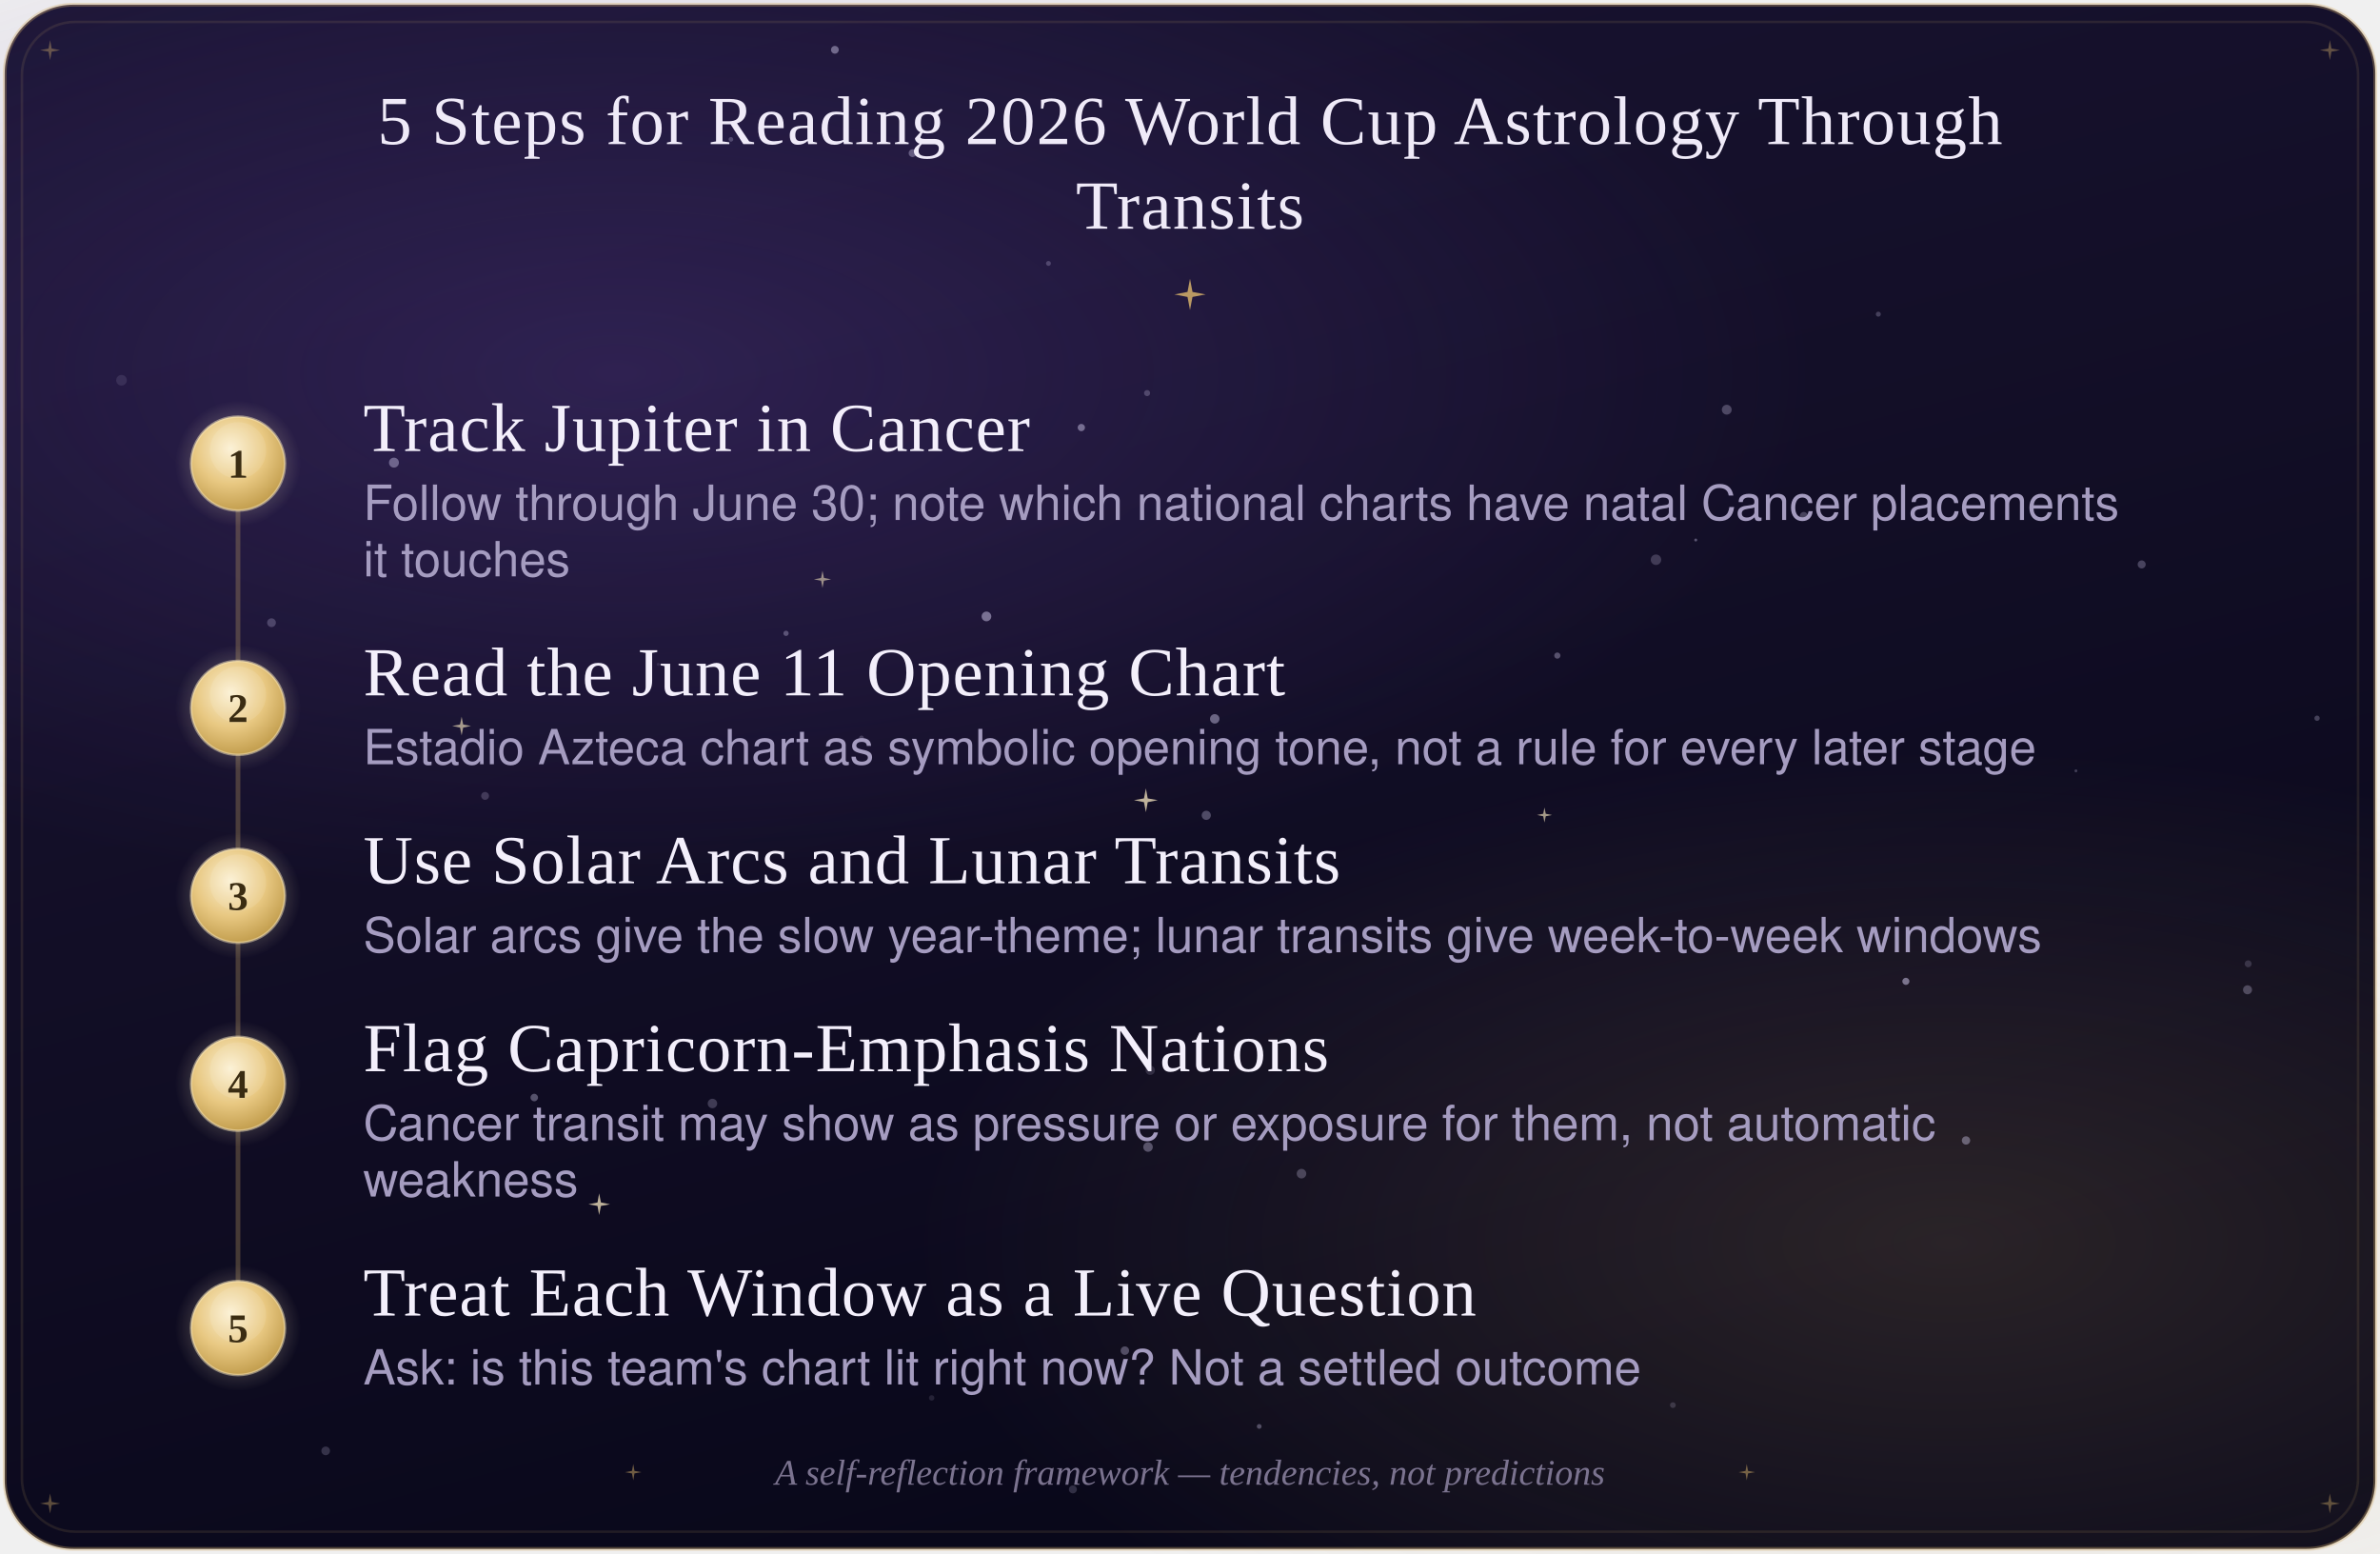
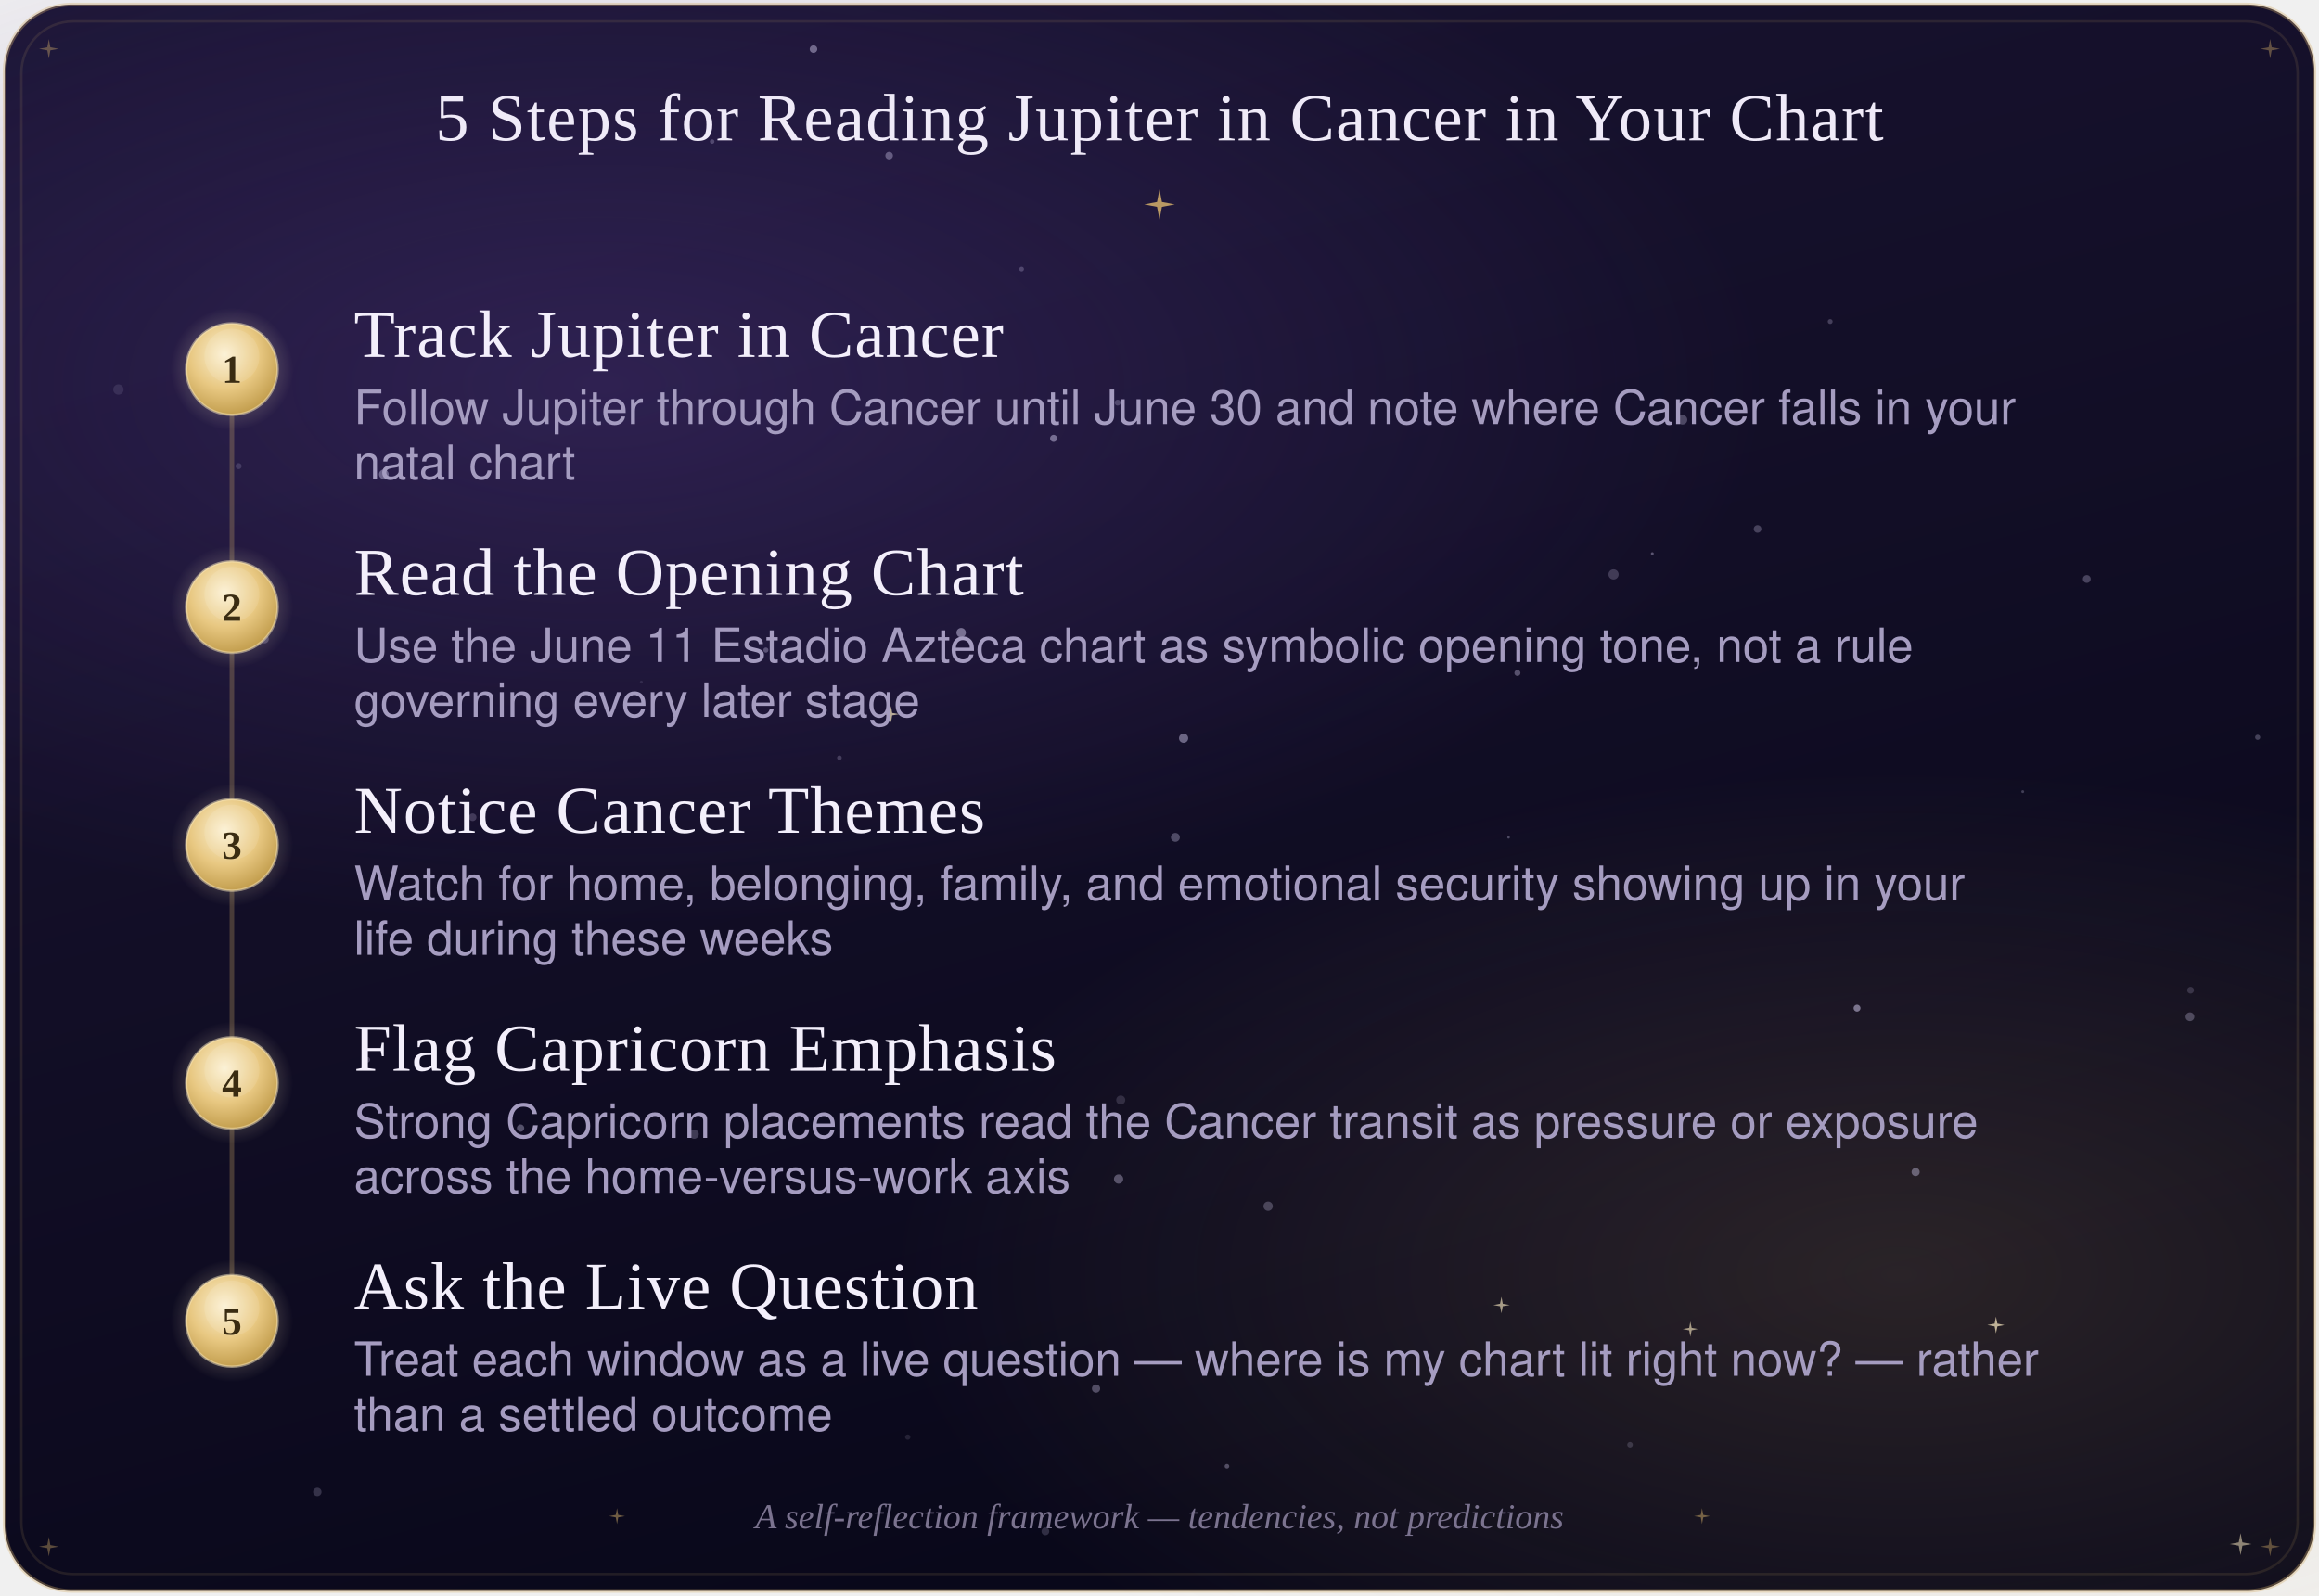
- <svg xmlns="http://www.w3.org/2000/svg" viewBox="0 0 760 496" role="img" aria-label="5 Steps for Reading 2026 World Cup Astrology Through Transits">
+ <svg xmlns="http://www.w3.org/2000/svg" viewBox="0 0 760 523" role="img" aria-label="5 Steps for Reading Jupiter in Cancer in Your Chart">
  <defs>
    <linearGradient id="worldcup2026astrologyprediction0en-panel" x1="0" y1="0" x2="0.4" y2="1">
      <stop offset="0" stop-color="#1a1433" />
      <stop offset="0.55" stop-color="#120e26" />
      <stop offset="1" stop-color="#09081a" />
    </linearGradient>
    <radialGradient id="worldcup2026astrologyprediction0en-foil" cx="0.42" cy="0.34" r="0.75">
      <stop offset="0" stop-color="#fbf0d2" />
      <stop offset="0.5" stop-color="#e8c882" />
      <stop offset="1" stop-color="#b8923f" />
    </radialGradient>
    <radialGradient id="worldcup2026astrologyprediction0en-glow" cx="0.5" cy="0.5" r="0.5">
      <stop offset="0" stop-color="#f6e6bf" />
      <stop offset="1" stop-color="#f6e6bf" stop-opacity="0" />
    </radialGradient>
    <radialGradient id="worldcup2026astrologyprediction0en-neb1" cx="0.5" cy="0.5" r="0.5">
      <stop offset="0" stop-color="#6f4bb0" stop-opacity="0.28" />
      <stop offset="1" stop-color="#6f4bb0" stop-opacity="0" />
    </radialGradient>
    <radialGradient id="worldcup2026astrologyprediction0en-neb2" cx="0.5" cy="0.5" r="0.5">
      <stop offset="0" stop-color="#d4af6a" stop-opacity="0.16" />
      <stop offset="1" stop-color="#d4af6a" stop-opacity="0" />
    </radialGradient>
    <linearGradient id="worldcup2026astrologyprediction0en-rule" x1="0" y1="0" x2="1" y2="0">
      <stop offset="0" stop-color="#d4af6a" stop-opacity="0" />
      <stop offset="0.5" stop-color="#d4af6a" stop-opacity="0.6" />
      <stop offset="1" stop-color="#d4af6a" stop-opacity="0" />
    </linearGradient>
  </defs>
-   <rect x="1.5" y="1.5" width="757" height="493" rx="22" fill="url(#worldcup2026astrologyprediction0en-panel)" />
-   <ellipse cx="198" cy="119" rx="380" ry="169" fill="url(#worldcup2026astrologyprediction0en-neb1)" />
-   <ellipse cx="623" cy="397" rx="334" ry="159" fill="url(#worldcup2026astrologyprediction0en-neb2)" />
-   <circle cx="170.6" cy="350.4" r="1.20" fill="#cfc8ea" opacity="0.37" />
-   <circle cx="551.4" cy="130.8" r="1.57" fill="#cfc8ea" opacity="0.30" />
-   <circle cx="627.8" cy="364.1" r="1.33" fill="#cfc8ea" opacity="0.41" />
-   <circle cx="120.4" cy="329.2" r="0.91" fill="#cfc8ea" opacity="0.28" />
-   <circle cx="717.9" cy="307.7" r="1.11" fill="#cfc8ea" opacity="0.19" />
-   <circle cx="275.1" cy="235.6" r="0.76" fill="#cfc8ea" opacity="0.24" />
-   <circle cx="739.9" cy="229.3" r="0.85" fill="#cfc8ea" opacity="0.28" />
-   <circle cx="266.6" cy="15.9" r="1.24" fill="#cfc8ea" opacity="0.46" />
-   <circle cx="342.6" cy="475.5" r="1.27" fill="#cfc8ea" opacity="0.20" />
-   <circle cx="86.7" cy="198.8" r="1.40" fill="#cfc8ea" opacity="0.26" />
-   <circle cx="385.2" cy="260.3" r="1.46" fill="#cfc8ea" opacity="0.33" />
-   <circle cx="251.0" cy="202.2" r="0.84" fill="#cfc8ea" opacity="0.34" />
-   <circle cx="78.2" cy="145.2" r="0.99" fill="#cfc8ea" opacity="0.18" />
-   <circle cx="227.5" cy="352.3" r="1.51" fill="#cfc8ea" opacity="0.25" />
-   <circle cx="297.5" cy="446.3" r="0.87" fill="#cfc8ea" opacity="0.13" />
-   <circle cx="402.1" cy="455.4" r="0.76" fill="#cfc8ea" opacity="0.34" />
-   <circle cx="608.6" cy="313.3" r="1.13" fill="#cfc8ea" opacity="0.53" />
-   <circle cx="541.5" cy="172.4" r="0.47" fill="#cfc8ea" opacity="0.38" />
-   <circle cx="233.4" cy="44.5" r="0.74" fill="#cfc8ea" opacity="0.27" />
-   <circle cx="104.0" cy="463.2" r="1.38" fill="#cfc8ea" opacity="0.21" />
-   <circle cx="291.4" cy="48.9" r="1.24" fill="#cfc8ea" opacity="0.38" />
-   <circle cx="366.6" cy="366.2" r="1.52" fill="#cfc8ea" opacity="0.36" />
-   <circle cx="717.7" cy="316.0" r="1.44" fill="#cfc8ea" opacity="0.30" />
-   <circle cx="125.8" cy="147.7" r="1.59" fill="#cfc8ea" opacity="0.42" />
-   <circle cx="662.9" cy="246.1" r="0.47" fill="#cfc8ea" opacity="0.26" />
-   <circle cx="154.9" cy="254.1" r="1.25" fill="#cfc8ea" opacity="0.23" />
-   <circle cx="683.9" cy="180.2" r="1.28" fill="#cfc8ea" opacity="0.29" />
-   <circle cx="38.8" cy="121.4" r="1.70" fill="#cfc8ea" opacity="0.12" />
-   <circle cx="345.3" cy="136.5" r="1.16" fill="#cfc8ea" opacity="0.48" />
-   <circle cx="599.8" cy="100.3" r="0.80" fill="#cfc8ea" opacity="0.26" />
-   <circle cx="359.2" cy="431.2" r="1.35" fill="#cfc8ea" opacity="0.34" />
-   <circle cx="576.0" cy="164.7" r="1.25" fill="#cfc8ea" opacity="0.28" />
-   <circle cx="415.6" cy="374.7" r="1.53" fill="#cfc8ea" opacity="0.28" />
-   <circle cx="387.9" cy="229.5" r="1.51" fill="#cfc8ea" opacity="0.46" />
-   <circle cx="528.8" cy="178.7" r="1.67" fill="#cfc8ea" opacity="0.24" />
-   <circle cx="366.3" cy="125.5" r="0.97" fill="#cfc8ea" opacity="0.27" />
-   <circle cx="315.0" cy="196.8" r="1.55" fill="#cfc8ea" opacity="0.51" />
-   <circle cx="497.3" cy="209.3" r="0.99" fill="#cfc8ea" opacity="0.36" />
-   <circle cx="534.2" cy="448.6" r="0.92" fill="#cfc8ea" opacity="0.19" />
-   <circle cx="210.2" cy="212.1" r="0.49" fill="#cfc8ea" opacity="0.12" />
-   <circle cx="367.3" cy="341.7" r="1.48" fill="#cfc8ea" opacity="0.17" />
-   <circle cx="334.8" cy="84.1" r="0.78" fill="#cfc8ea" opacity="0.26" />
-   <path d="M 493.188 257.8 L 493.6 259.8 L 495.6 260.187 L 493.6 260.6 L 493.188 262.6 L 492.8 260.6 L 490.8 260.187 L 492.8 259.8 Z" fill="#f6e6bf" opacity="0.651" />
-   <path d="M 262.647 182.2 L 263.1 184.5 L 265.4 184.957 L 263.1 185.4 L 262.647 187.7 L 262.2 185.4 L 259.9 184.957 L 262.2 184.5 Z" fill="#f6e6bf" opacity="0.567" />
-   <path d="M 365.92 251.7 L 366.5 254.9 L 369.7 255.458 L 366.5 256.1 L 365.92 259.3 L 365.3 256.1 L 362.1 255.458 L 365.3 254.9 Z" fill="#f6e6bf" opacity="0.755" />
-   <path d="M 191.318 381.0 L 191.9 383.9 L 194.8 384.488 L 191.9 385.0 L 191.318 387.9 L 190.8 385.0 L 187.9 384.488 L 190.8 383.9 Z" fill="#f6e6bf" opacity="0.751" />
-   <path d="M 147.416 228.8 L 147.9 231.3 L 150.4 231.773 L 147.9 232.3 L 147.416 234.8 L 146.9 232.3 L 144.4 231.773 L 146.9 231.3 Z" fill="#f6e6bf" opacity="0.633" />
-   <rect x="1.5" y="1.5" width="757" height="493" rx="22" fill="none" stroke="#d4af6a" stroke-opacity="0.34" stroke-width="1.2" />
-   <rect x="7" y="7" width="746" height="482" rx="17" fill="none" stroke="#d4af6a" stroke-opacity="0.12" stroke-width="0.8" />
+   <rect x="1.5" y="1.5" width="757" height="520" rx="22" fill="url(#worldcup2026astrologyprediction0en-panel)" />
+   <ellipse cx="198" cy="126" rx="380" ry="178" fill="url(#worldcup2026astrologyprediction0en-neb1)" />
+   <ellipse cx="623" cy="418" rx="334" ry="167" fill="url(#worldcup2026astrologyprediction0en-neb2)" />
+   <circle cx="170.6" cy="369.8" r="1.20" fill="#cfc8ea" opacity="0.37" />
+   <circle cx="551.4" cy="137.6" r="1.57" fill="#cfc8ea" opacity="0.30" />
+   <circle cx="627.8" cy="384.2" r="1.33" fill="#cfc8ea" opacity="0.41" />
+   <circle cx="120.4" cy="347.4" r="0.91" fill="#cfc8ea" opacity="0.28" />
+   <circle cx="717.9" cy="324.6" r="1.11" fill="#cfc8ea" opacity="0.19" />
+   <circle cx="275.1" cy="248.4" r="0.76" fill="#cfc8ea" opacity="0.24" />
+   <circle cx="739.9" cy="241.7" r="0.85" fill="#cfc8ea" opacity="0.28" />
+   <circle cx="266.6" cy="16.1" r="1.24" fill="#cfc8ea" opacity="0.46" />
+   <circle cx="342.6" cy="502.0" r="1.27" fill="#cfc8ea" opacity="0.20" />
+   <circle cx="86.7" cy="209.5" r="1.40" fill="#cfc8ea" opacity="0.26" />
+   <circle cx="385.2" cy="274.5" r="1.46" fill="#cfc8ea" opacity="0.33" />
+   <circle cx="251.0" cy="213.1" r="0.84" fill="#cfc8ea" opacity="0.34" />
+   <circle cx="78.2" cy="152.8" r="0.99" fill="#cfc8ea" opacity="0.18" />
+   <circle cx="227.5" cy="371.8" r="1.51" fill="#cfc8ea" opacity="0.25" />
+   <circle cx="297.5" cy="471.1" r="0.87" fill="#cfc8ea" opacity="0.13" />
+   <circle cx="402.1" cy="480.7" r="0.76" fill="#cfc8ea" opacity="0.34" />
+   <circle cx="608.6" cy="330.5" r="1.13" fill="#cfc8ea" opacity="0.53" />
+   <circle cx="541.5" cy="181.5" r="0.47" fill="#cfc8ea" opacity="0.38" />
+   <circle cx="233.4" cy="46.4" r="0.74" fill="#cfc8ea" opacity="0.27" />
+   <circle cx="104.0" cy="489.1" r="1.38" fill="#cfc8ea" opacity="0.21" />
+   <circle cx="291.4" cy="51.0" r="1.24" fill="#cfc8ea" opacity="0.38" />
+   <circle cx="366.6" cy="386.5" r="1.52" fill="#cfc8ea" opacity="0.36" />
+   <circle cx="717.7" cy="333.3" r="1.44" fill="#cfc8ea" opacity="0.30" />
+   <circle cx="125.8" cy="155.5" r="1.59" fill="#cfc8ea" opacity="0.42" />
+   <circle cx="662.9" cy="259.5" r="0.47" fill="#cfc8ea" opacity="0.26" />
+   <circle cx="154.9" cy="267.9" r="1.25" fill="#cfc8ea" opacity="0.23" />
+   <circle cx="683.9" cy="189.8" r="1.28" fill="#cfc8ea" opacity="0.29" />
+   <circle cx="38.8" cy="127.7" r="1.70" fill="#cfc8ea" opacity="0.12" />
+   <circle cx="345.3" cy="143.7" r="1.16" fill="#cfc8ea" opacity="0.48" />
+   <circle cx="599.8" cy="105.4" r="0.80" fill="#cfc8ea" opacity="0.26" />
+   <circle cx="359.2" cy="455.2" r="1.35" fill="#cfc8ea" opacity="0.34" />
+   <circle cx="576.0" cy="173.4" r="1.25" fill="#cfc8ea" opacity="0.28" />
+   <circle cx="415.6" cy="395.4" r="1.53" fill="#cfc8ea" opacity="0.28" />
+   <circle cx="387.9" cy="242.0" r="1.51" fill="#cfc8ea" opacity="0.46" />
+   <circle cx="528.8" cy="188.3" r="1.67" fill="#cfc8ea" opacity="0.24" />
+   <circle cx="366.3" cy="132.0" r="0.97" fill="#cfc8ea" opacity="0.27" />
+   <circle cx="315.0" cy="207.4" r="1.55" fill="#cfc8ea" opacity="0.51" />
+   <circle cx="497.3" cy="220.6" r="0.99" fill="#cfc8ea" opacity="0.36" />
+   <circle cx="534.2" cy="473.6" r="0.92" fill="#cfc8ea" opacity="0.19" />
+   <circle cx="210.2" cy="223.6" r="0.49" fill="#cfc8ea" opacity="0.12" />
+   <circle cx="367.3" cy="360.6" r="1.48" fill="#cfc8ea" opacity="0.17" />
+   <circle cx="334.8" cy="88.2" r="0.78" fill="#cfc8ea" opacity="0.26" />
+   <circle cx="494.4" cy="274.5" r="0.42" fill="#cfc8ea" opacity="0.33" />
+   <circle cx="280.9" cy="130.0" r="0.69" fill="#cfc8ea" opacity="0.32" />
+   <path d="M 654.124 431.6 L 654.6 433.9 L 656.9 434.349 L 654.6 434.8 L 654.124 437.1 L 653.7 434.8 L 651.3 434.349 L 653.7 433.9 Z" fill="#f6e6bf" opacity="0.737" />
+   <path d="M 492.074 425.1 L 492.5 427.4 L 494.8 427.816 L 492.5 428.2 L 492.074 430.5 L 491.6 428.2 L 489.4 427.816 L 491.6 427.4 Z" fill="#f6e6bf" opacity="0.64" />
+   <path d="M 292.005 231.4 L 292.4 233.7 L 294.7 234.11 L 292.4 234.5 L 292.005 236.9 L 291.6 234.5 L 289.3 234.11 L 291.6 233.7 Z" fill="#f6e6bf" opacity="0.715" />
+   <path d="M 734.301 502.6 L 734.9 505.6 L 737.9 506.163 L 734.9 506.7 L 734.301 509.8 L 733.7 506.7 L 730.7 506.163 L 733.7 505.6 Z" fill="#f6e6bf" opacity="0.539" />
+   <path d="M 553.959 433.2 L 554.4 435.3 L 556.4 435.676 L 554.4 436.1 L 553.959 438.2 L 553.6 436.1 L 551.5 435.676 L 553.6 435.3 Z" fill="#f6e6bf" opacity="0.634" />
+   <rect x="1.5" y="1.5" width="757" height="520" rx="22" fill="none" stroke="#d4af6a" stroke-opacity="0.34" stroke-width="1.2" />
+   <rect x="7" y="7" width="746" height="509" rx="17" fill="none" stroke="#d4af6a" stroke-opacity="0.12" stroke-width="0.8" />
  <path d="M 16 12.8 L 16.5 15.5 L 19.2 16 L 16.5 16.5 L 16 19.2 L 15.5 16.5 L 12.8 16 L 15.5 15.5 Z" fill="#d4af6a" opacity="0.4" />
  <path d="M 744 12.8 L 744.5 15.5 L 747.2 16 L 744.5 16.5 L 744 19.2 L 743.5 16.5 L 740.8 16 L 743.5 15.5 Z" fill="#d4af6a" opacity="0.4" />
-   <path d="M 16 476.8 L 16.5 479.5 L 19.2 480 L 16.5 480.5 L 16 483.2 L 15.5 480.5 L 12.8 480 L 15.5 479.5 Z" fill="#d4af6a" opacity="0.4" />
-   <path d="M 744 476.8 L 744.5 479.5 L 747.2 480 L 744.5 480.5 L 744 483.2 L 743.5 480.5 L 740.8 480 L 743.5 479.5 Z" fill="#d4af6a" opacity="0.4" />
-   <text x="380" y="46" text-anchor="middle" font-family="Georgia, 'Times New Roman', serif" font-size="22" letter-spacing="0.4" fill="#efeaf8">5 Steps for Reading 2026 World Cup Astrology Through</text>
-   <text x="380" y="73" text-anchor="middle" font-family="Georgia, 'Times New Roman', serif" font-size="22" letter-spacing="0.4" fill="#efeaf8">Transits</text>
-   <line x1="230" y1="94" x2="368" y2="94" stroke="url(#worldcup2026astrologyprediction0en-rule)" stroke-width="1" />
-   <line x1="392" y1="94" x2="530" y2="94" stroke="url(#worldcup2026astrologyprediction0en-rule)" stroke-width="1" />
-   <path d="M 380 89.0 L 380.8 93.2 L 385.0 94 L 380.8 94.8 L 380 99.0 L 379.2 94.8 L 375.0 94 L 379.2 93.2 Z" fill="#d4af6a" opacity="0.85" />
-   <line x1="76" y1="148" x2="76" y2="424" stroke="#d4af6a" stroke-opacity="0.28" stroke-width="1.5" />
-   <circle cx="76" cy="148" r="20.0" fill="url(#worldcup2026astrologyprediction0en-glow)" opacity="0.5" />
-   <circle cx="76" cy="148" r="15" fill="url(#worldcup2026astrologyprediction0en-foil)" stroke="#f6e6bf" stroke-opacity="0.5" stroke-width="0.8" />
-   <circle cx="76" cy="143.8" r="9.0" fill="#ffffff" opacity="0.10" />
-   <text x="76" y="152.5" text-anchor="middle" font-family="Georgia, 'Times New Roman', serif" font-size="13" font-weight="700" fill="#3a2c12">1</text>
-   <text x="116" y="144.0" font-family="Georgia, 'Times New Roman', serif" font-size="22" letter-spacing="0.3" fill="#f3effb">Track Jupiter in Cancer</text>
-   <text x="116" y="166.0" font-family="Helvetica, Arial, sans-serif" font-size="15.5" fill="#a59cc0">Follow through June 30; note which national charts have natal Cancer placements</text>
-   <text x="116" y="184.0" font-family="Helvetica, Arial, sans-serif" font-size="15.5" fill="#a59cc0">it touches</text>
-   <circle cx="76" cy="226" r="20.0" fill="url(#worldcup2026astrologyprediction0en-glow)" opacity="0.5" />
-   <circle cx="76" cy="226" r="15" fill="url(#worldcup2026astrologyprediction0en-foil)" stroke="#f6e6bf" stroke-opacity="0.5" stroke-width="0.8" />
-   <circle cx="76" cy="221.8" r="9.0" fill="#ffffff" opacity="0.10" />
-   <text x="76" y="230.5" text-anchor="middle" font-family="Georgia, 'Times New Roman', serif" font-size="13" font-weight="700" fill="#3a2c12">2</text>
-   <text x="116" y="222.0" font-family="Georgia, 'Times New Roman', serif" font-size="22" letter-spacing="0.3" fill="#f3effb">Read the June 11 Opening Chart</text>
-   <text x="116" y="244.0" font-family="Helvetica, Arial, sans-serif" font-size="15.5" fill="#a59cc0">Estadio Azteca chart as symbolic opening tone, not a rule for every later stage</text>
-   <circle cx="76" cy="286" r="20.0" fill="url(#worldcup2026astrologyprediction0en-glow)" opacity="0.5" />
-   <circle cx="76" cy="286" r="15" fill="url(#worldcup2026astrologyprediction0en-foil)" stroke="#f6e6bf" stroke-opacity="0.5" stroke-width="0.8" />
-   <circle cx="76" cy="281.8" r="9.0" fill="#ffffff" opacity="0.10" />
-   <text x="76" y="290.5" text-anchor="middle" font-family="Georgia, 'Times New Roman', serif" font-size="13" font-weight="700" fill="#3a2c12">3</text>
-   <text x="116" y="282.0" font-family="Georgia, 'Times New Roman', serif" font-size="22" letter-spacing="0.3" fill="#f3effb">Use Solar Arcs and Lunar Transits</text>
-   <text x="116" y="304.0" font-family="Helvetica, Arial, sans-serif" font-size="15.5" fill="#a59cc0">Solar arcs give the slow year-theme; lunar transits give week-to-week windows</text>
-   <circle cx="76" cy="346" r="20.0" fill="url(#worldcup2026astrologyprediction0en-glow)" opacity="0.5" />
-   <circle cx="76" cy="346" r="15" fill="url(#worldcup2026astrologyprediction0en-foil)" stroke="#f6e6bf" stroke-opacity="0.5" stroke-width="0.8" />
-   <circle cx="76" cy="341.8" r="9.0" fill="#ffffff" opacity="0.10" />
-   <text x="76" y="350.5" text-anchor="middle" font-family="Georgia, 'Times New Roman', serif" font-size="13" font-weight="700" fill="#3a2c12">4</text>
-   <text x="116" y="342.0" font-family="Georgia, 'Times New Roman', serif" font-size="22" letter-spacing="0.3" fill="#f3effb">Flag Capricorn-Emphasis Nations</text>
-   <text x="116" y="364.0" font-family="Helvetica, Arial, sans-serif" font-size="15.5" fill="#a59cc0">Cancer transit may show as pressure or exposure for them, not automatic</text>
-   <text x="116" y="382.0" font-family="Helvetica, Arial, sans-serif" font-size="15.5" fill="#a59cc0">weakness</text>
-   <circle cx="76" cy="424" r="20.0" fill="url(#worldcup2026astrologyprediction0en-glow)" opacity="0.5" />
-   <circle cx="76" cy="424" r="15" fill="url(#worldcup2026astrologyprediction0en-foil)" stroke="#f6e6bf" stroke-opacity="0.5" stroke-width="0.8" />
-   <circle cx="76" cy="419.8" r="9.0" fill="#ffffff" opacity="0.10" />
-   <text x="76" y="428.5" text-anchor="middle" font-family="Georgia, 'Times New Roman', serif" font-size="13" font-weight="700" fill="#3a2c12">5</text>
-   <text x="116" y="420.0" font-family="Georgia, 'Times New Roman', serif" font-size="22" letter-spacing="0.3" fill="#f3effb">Treat Each Window as a Live Question</text>
-   <text x="116" y="442.0" font-family="Helvetica, Arial, sans-serif" font-size="15.5" fill="#a59cc0">Ask: is this team's chart lit right now? Not a settled outcome</text>
-   <path d="M 202.227 467.4 L 202.6 469.6 L 204.8 470 L 202.6 470.4 L 202.227 472.6 L 201.8 470.4 L 199.6 470 L 201.8 469.6 Z" fill="#d4af6a" opacity="0.5" />
-   <text x="380" y="474" text-anchor="middle" font-family="Georgia, 'Times New Roman', serif" font-style="italic" font-size="11.5" fill="#7b738f">A self-reflection framework — tendencies, not predictions</text>
-   <path d="M 557.773 467.4 L 558.2 469.6 L 560.4 470 L 558.2 470.4 L 557.773 472.6 L 557.4 470.4 L 555.2 470 L 557.4 469.6 Z" fill="#d4af6a" opacity="0.5" />
+   <path d="M 16 503.8 L 16.5 506.5 L 19.2 507 L 16.5 507.5 L 16 510.2 L 15.5 507.5 L 12.8 507 L 15.5 506.5 Z" fill="#d4af6a" opacity="0.4" />
+   <path d="M 744 503.8 L 744.5 506.5 L 747.2 507 L 744.5 507.5 L 744 510.2 L 743.5 507.5 L 740.8 507 L 743.5 506.5 Z" fill="#d4af6a" opacity="0.4" />
+   <text x="380" y="46" text-anchor="middle" font-family="Georgia, 'Times New Roman', serif" font-size="22" letter-spacing="0.4" fill="#efeaf8">5 Steps for Reading Jupiter in Cancer in Your Chart</text>
+   <line x1="230" y1="67" x2="368" y2="67" stroke="url(#worldcup2026astrologyprediction0en-rule)" stroke-width="1" />
+   <line x1="392" y1="67" x2="530" y2="67" stroke="url(#worldcup2026astrologyprediction0en-rule)" stroke-width="1" />
+   <path d="M 380 62.0 L 380.8 66.2 L 385.0 67 L 380.8 67.8 L 380 72.0 L 379.2 67.8 L 375.0 67 L 379.2 66.2 Z" fill="#d4af6a" opacity="0.85" />
+   <line x1="76" y1="121" x2="76" y2="433" stroke="#d4af6a" stroke-opacity="0.28" stroke-width="1.5" />
+   <circle cx="76" cy="121" r="20.0" fill="url(#worldcup2026astrologyprediction0en-glow)" opacity="0.5" />
+   <circle cx="76" cy="121" r="15" fill="url(#worldcup2026astrologyprediction0en-foil)" stroke="#f6e6bf" stroke-opacity="0.5" stroke-width="0.8" />
+   <circle cx="76" cy="116.8" r="9.0" fill="#ffffff" opacity="0.10" />
+   <text x="76" y="125.5" text-anchor="middle" font-family="Georgia, 'Times New Roman', serif" font-size="13" font-weight="700" fill="#3a2c12">1</text>
+   <text x="116" y="117.0" font-family="Georgia, 'Times New Roman', serif" font-size="22" letter-spacing="0.3" fill="#f3effb">Track Jupiter in Cancer</text>
+   <text x="116" y="139.0" font-family="Helvetica, Arial, sans-serif" font-size="15.5" fill="#a59cc0">Follow Jupiter through Cancer until June 30 and note where Cancer falls in your</text>
+   <text x="116" y="157.0" font-family="Helvetica, Arial, sans-serif" font-size="15.5" fill="#a59cc0">natal chart</text>
+   <circle cx="76" cy="199" r="20.0" fill="url(#worldcup2026astrologyprediction0en-glow)" opacity="0.5" />
+   <circle cx="76" cy="199" r="15" fill="url(#worldcup2026astrologyprediction0en-foil)" stroke="#f6e6bf" stroke-opacity="0.5" stroke-width="0.8" />
+   <circle cx="76" cy="194.8" r="9.0" fill="#ffffff" opacity="0.10" />
+   <text x="76" y="203.5" text-anchor="middle" font-family="Georgia, 'Times New Roman', serif" font-size="13" font-weight="700" fill="#3a2c12">2</text>
+   <text x="116" y="195.0" font-family="Georgia, 'Times New Roman', serif" font-size="22" letter-spacing="0.3" fill="#f3effb">Read the Opening Chart</text>
+   <text x="116" y="217.0" font-family="Helvetica, Arial, sans-serif" font-size="15.5" fill="#a59cc0">Use the June 11 Estadio Azteca chart as symbolic opening tone, not a rule</text>
+   <text x="116" y="235.0" font-family="Helvetica, Arial, sans-serif" font-size="15.5" fill="#a59cc0">governing every later stage</text>
+   <circle cx="76" cy="277" r="20.0" fill="url(#worldcup2026astrologyprediction0en-glow)" opacity="0.5" />
+   <circle cx="76" cy="277" r="15" fill="url(#worldcup2026astrologyprediction0en-foil)" stroke="#f6e6bf" stroke-opacity="0.5" stroke-width="0.8" />
+   <circle cx="76" cy="272.8" r="9.0" fill="#ffffff" opacity="0.10" />
+   <text x="76" y="281.5" text-anchor="middle" font-family="Georgia, 'Times New Roman', serif" font-size="13" font-weight="700" fill="#3a2c12">3</text>
+   <text x="116" y="273.0" font-family="Georgia, 'Times New Roman', serif" font-size="22" letter-spacing="0.3" fill="#f3effb">Notice Cancer Themes</text>
+   <text x="116" y="295.0" font-family="Helvetica, Arial, sans-serif" font-size="15.5" fill="#a59cc0">Watch for home, belonging, family, and emotional security showing up in your</text>
+   <text x="116" y="313.0" font-family="Helvetica, Arial, sans-serif" font-size="15.5" fill="#a59cc0">life during these weeks</text>
+   <circle cx="76" cy="355" r="20.0" fill="url(#worldcup2026astrologyprediction0en-glow)" opacity="0.5" />
+   <circle cx="76" cy="355" r="15" fill="url(#worldcup2026astrologyprediction0en-foil)" stroke="#f6e6bf" stroke-opacity="0.5" stroke-width="0.8" />
+   <circle cx="76" cy="350.8" r="9.0" fill="#ffffff" opacity="0.10" />
+   <text x="76" y="359.5" text-anchor="middle" font-family="Georgia, 'Times New Roman', serif" font-size="13" font-weight="700" fill="#3a2c12">4</text>
+   <text x="116" y="351.0" font-family="Georgia, 'Times New Roman', serif" font-size="22" letter-spacing="0.3" fill="#f3effb">Flag Capricorn Emphasis</text>
+   <text x="116" y="373.0" font-family="Helvetica, Arial, sans-serif" font-size="15.5" fill="#a59cc0">Strong Capricorn placements read the Cancer transit as pressure or exposure</text>
+   <text x="116" y="391.0" font-family="Helvetica, Arial, sans-serif" font-size="15.5" fill="#a59cc0">across the home-versus-work axis</text>
+   <circle cx="76" cy="433" r="20.0" fill="url(#worldcup2026astrologyprediction0en-glow)" opacity="0.5" />
+   <circle cx="76" cy="433" r="15" fill="url(#worldcup2026astrologyprediction0en-foil)" stroke="#f6e6bf" stroke-opacity="0.5" stroke-width="0.8" />
+   <circle cx="76" cy="428.8" r="9.0" fill="#ffffff" opacity="0.10" />
+   <text x="76" y="437.5" text-anchor="middle" font-family="Georgia, 'Times New Roman', serif" font-size="13" font-weight="700" fill="#3a2c12">5</text>
+   <text x="116" y="429.0" font-family="Georgia, 'Times New Roman', serif" font-size="22" letter-spacing="0.3" fill="#f3effb">Ask the Live Question</text>
+   <text x="116" y="451.0" font-family="Helvetica, Arial, sans-serif" font-size="15.5" fill="#a59cc0">Treat each window as a live question — where is my chart lit right now? — rather</text>
+   <text x="116" y="469.0" font-family="Helvetica, Arial, sans-serif" font-size="15.5" fill="#a59cc0">than a settled outcome</text>
+   <path d="M 202.227 494.4 L 202.6 496.6 L 204.8 497 L 202.6 497.4 L 202.227 499.6 L 201.8 497.4 L 199.6 497 L 201.8 496.6 Z" fill="#d4af6a" opacity="0.5" />
+   <text x="380" y="501" text-anchor="middle" font-family="Georgia, 'Times New Roman', serif" font-style="italic" font-size="11.5" fill="#7b738f">A self-reflection framework — tendencies, not predictions</text>
+   <path d="M 557.773 494.4 L 558.2 496.6 L 560.4 497 L 558.2 497.4 L 557.773 499.6 L 557.4 497.4 L 555.2 497 L 557.4 496.6 Z" fill="#d4af6a" opacity="0.5" />
</svg>
